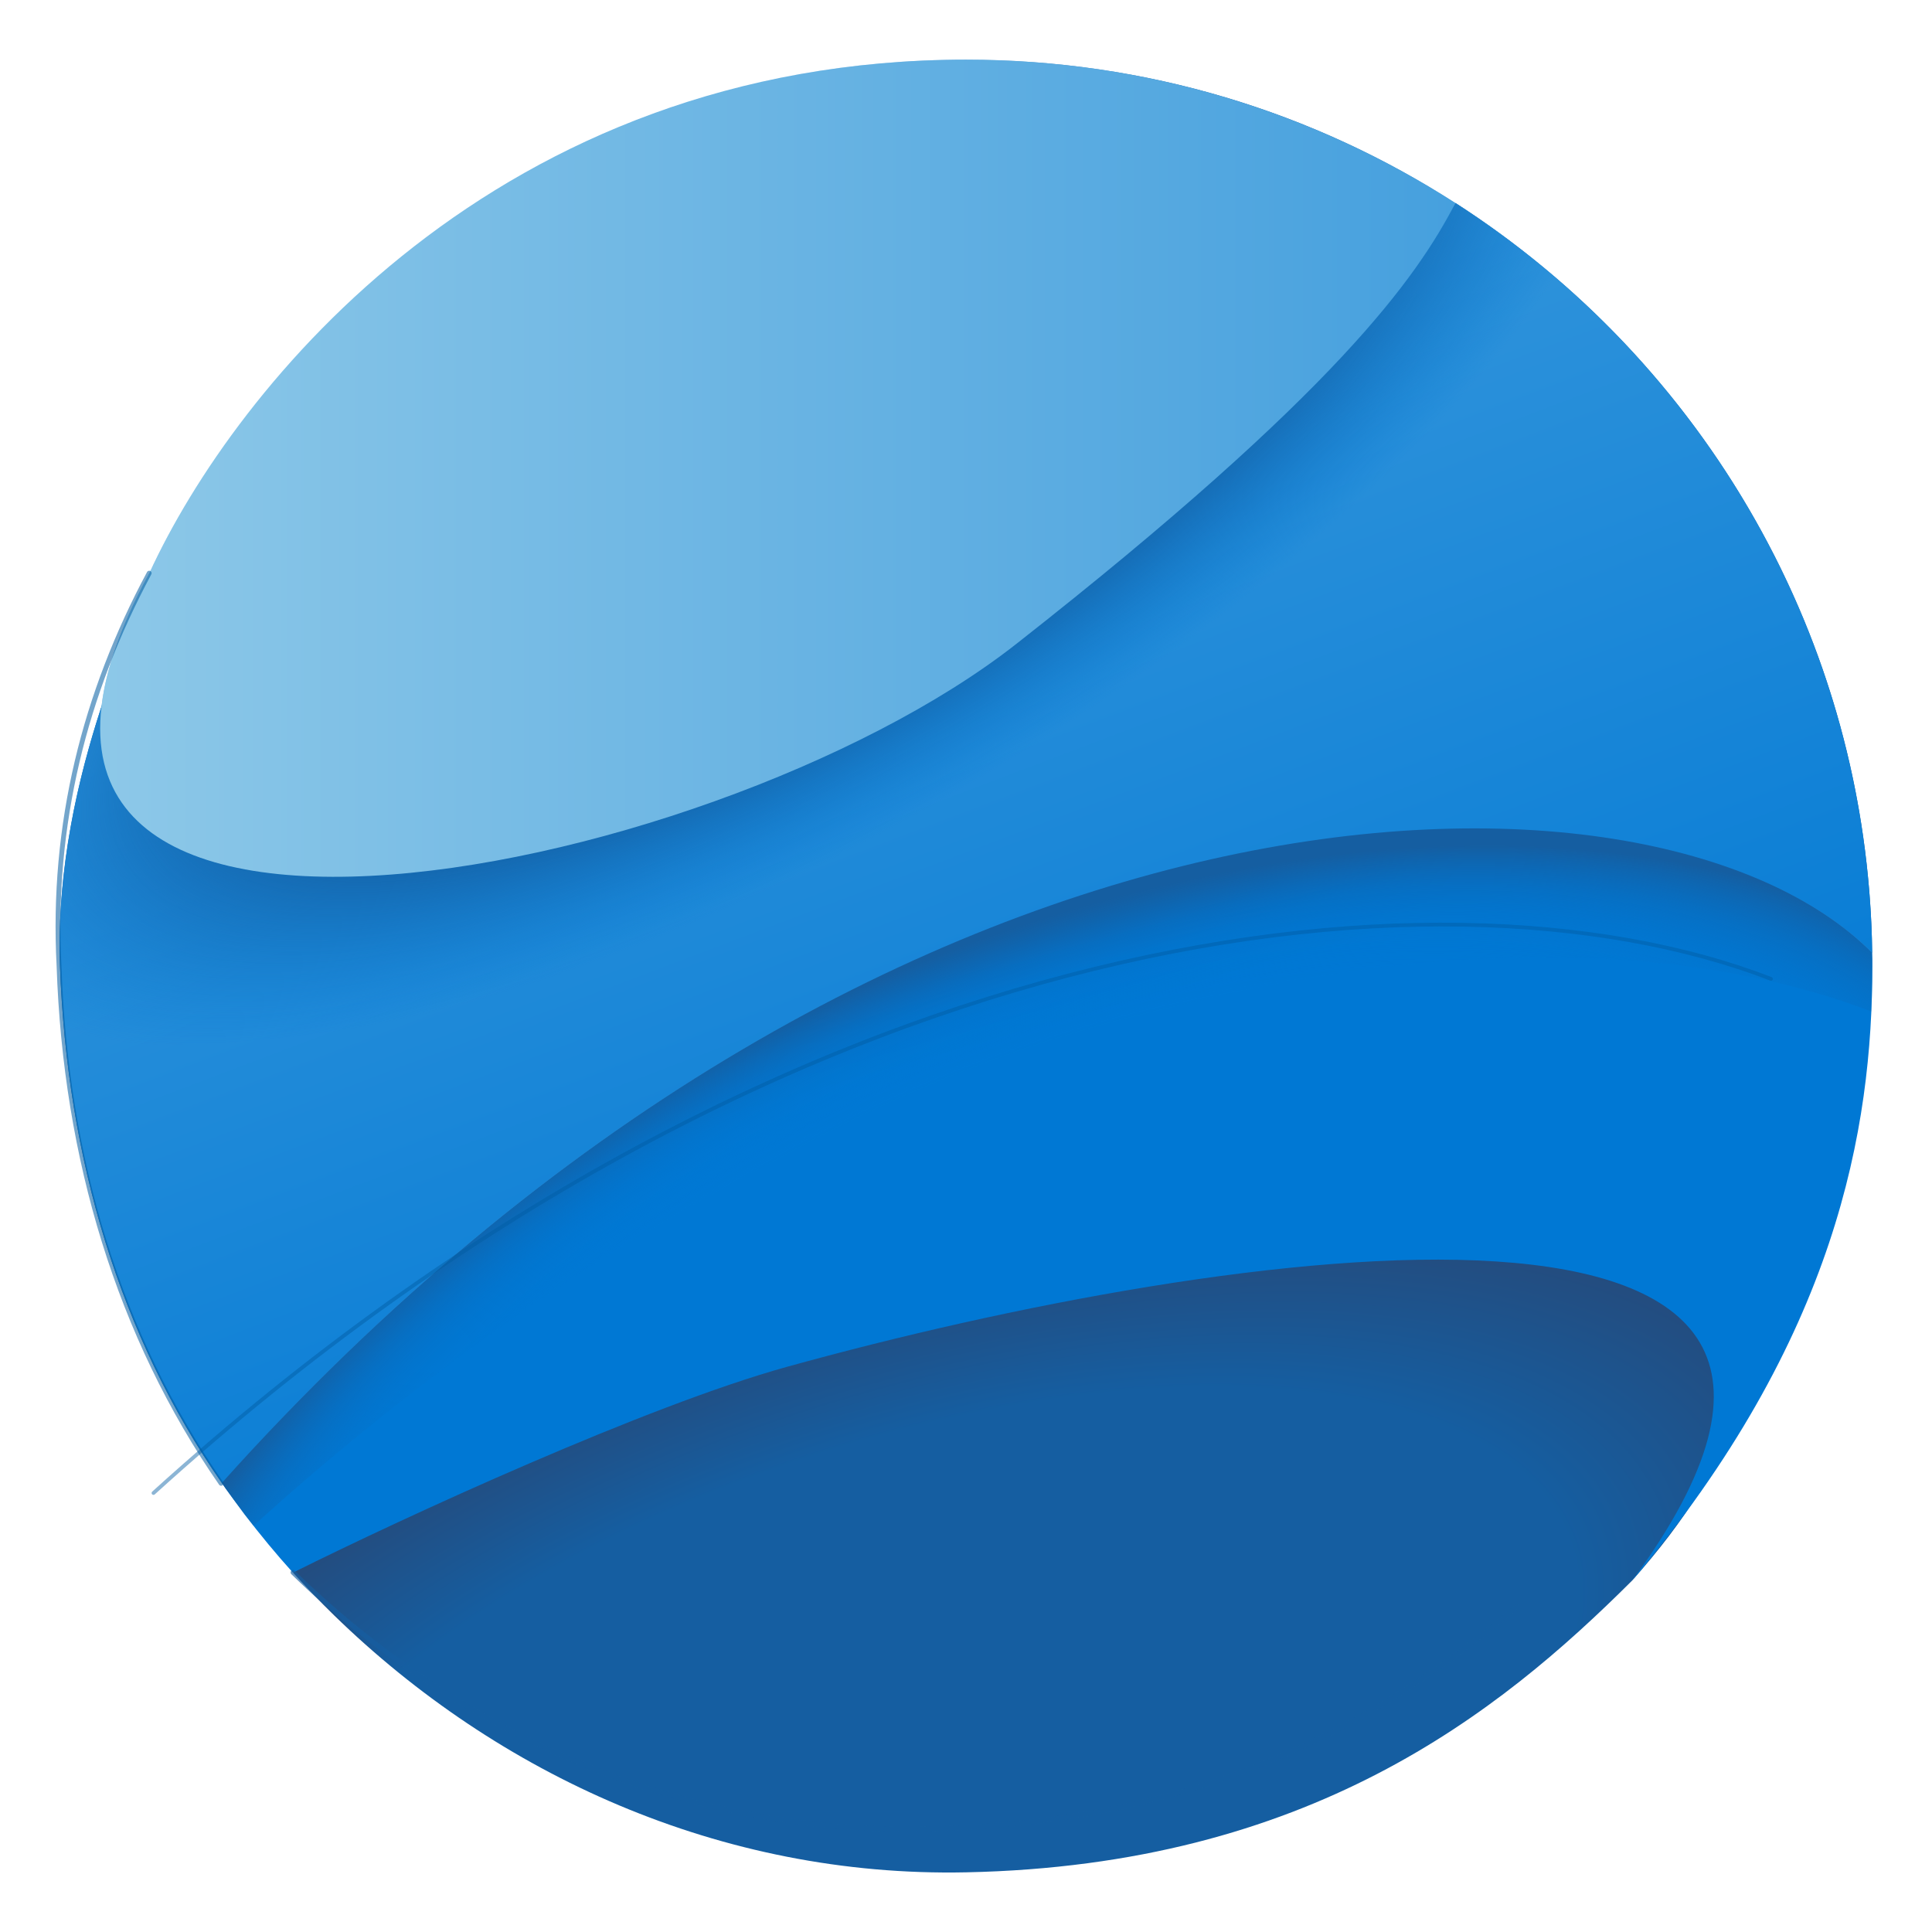
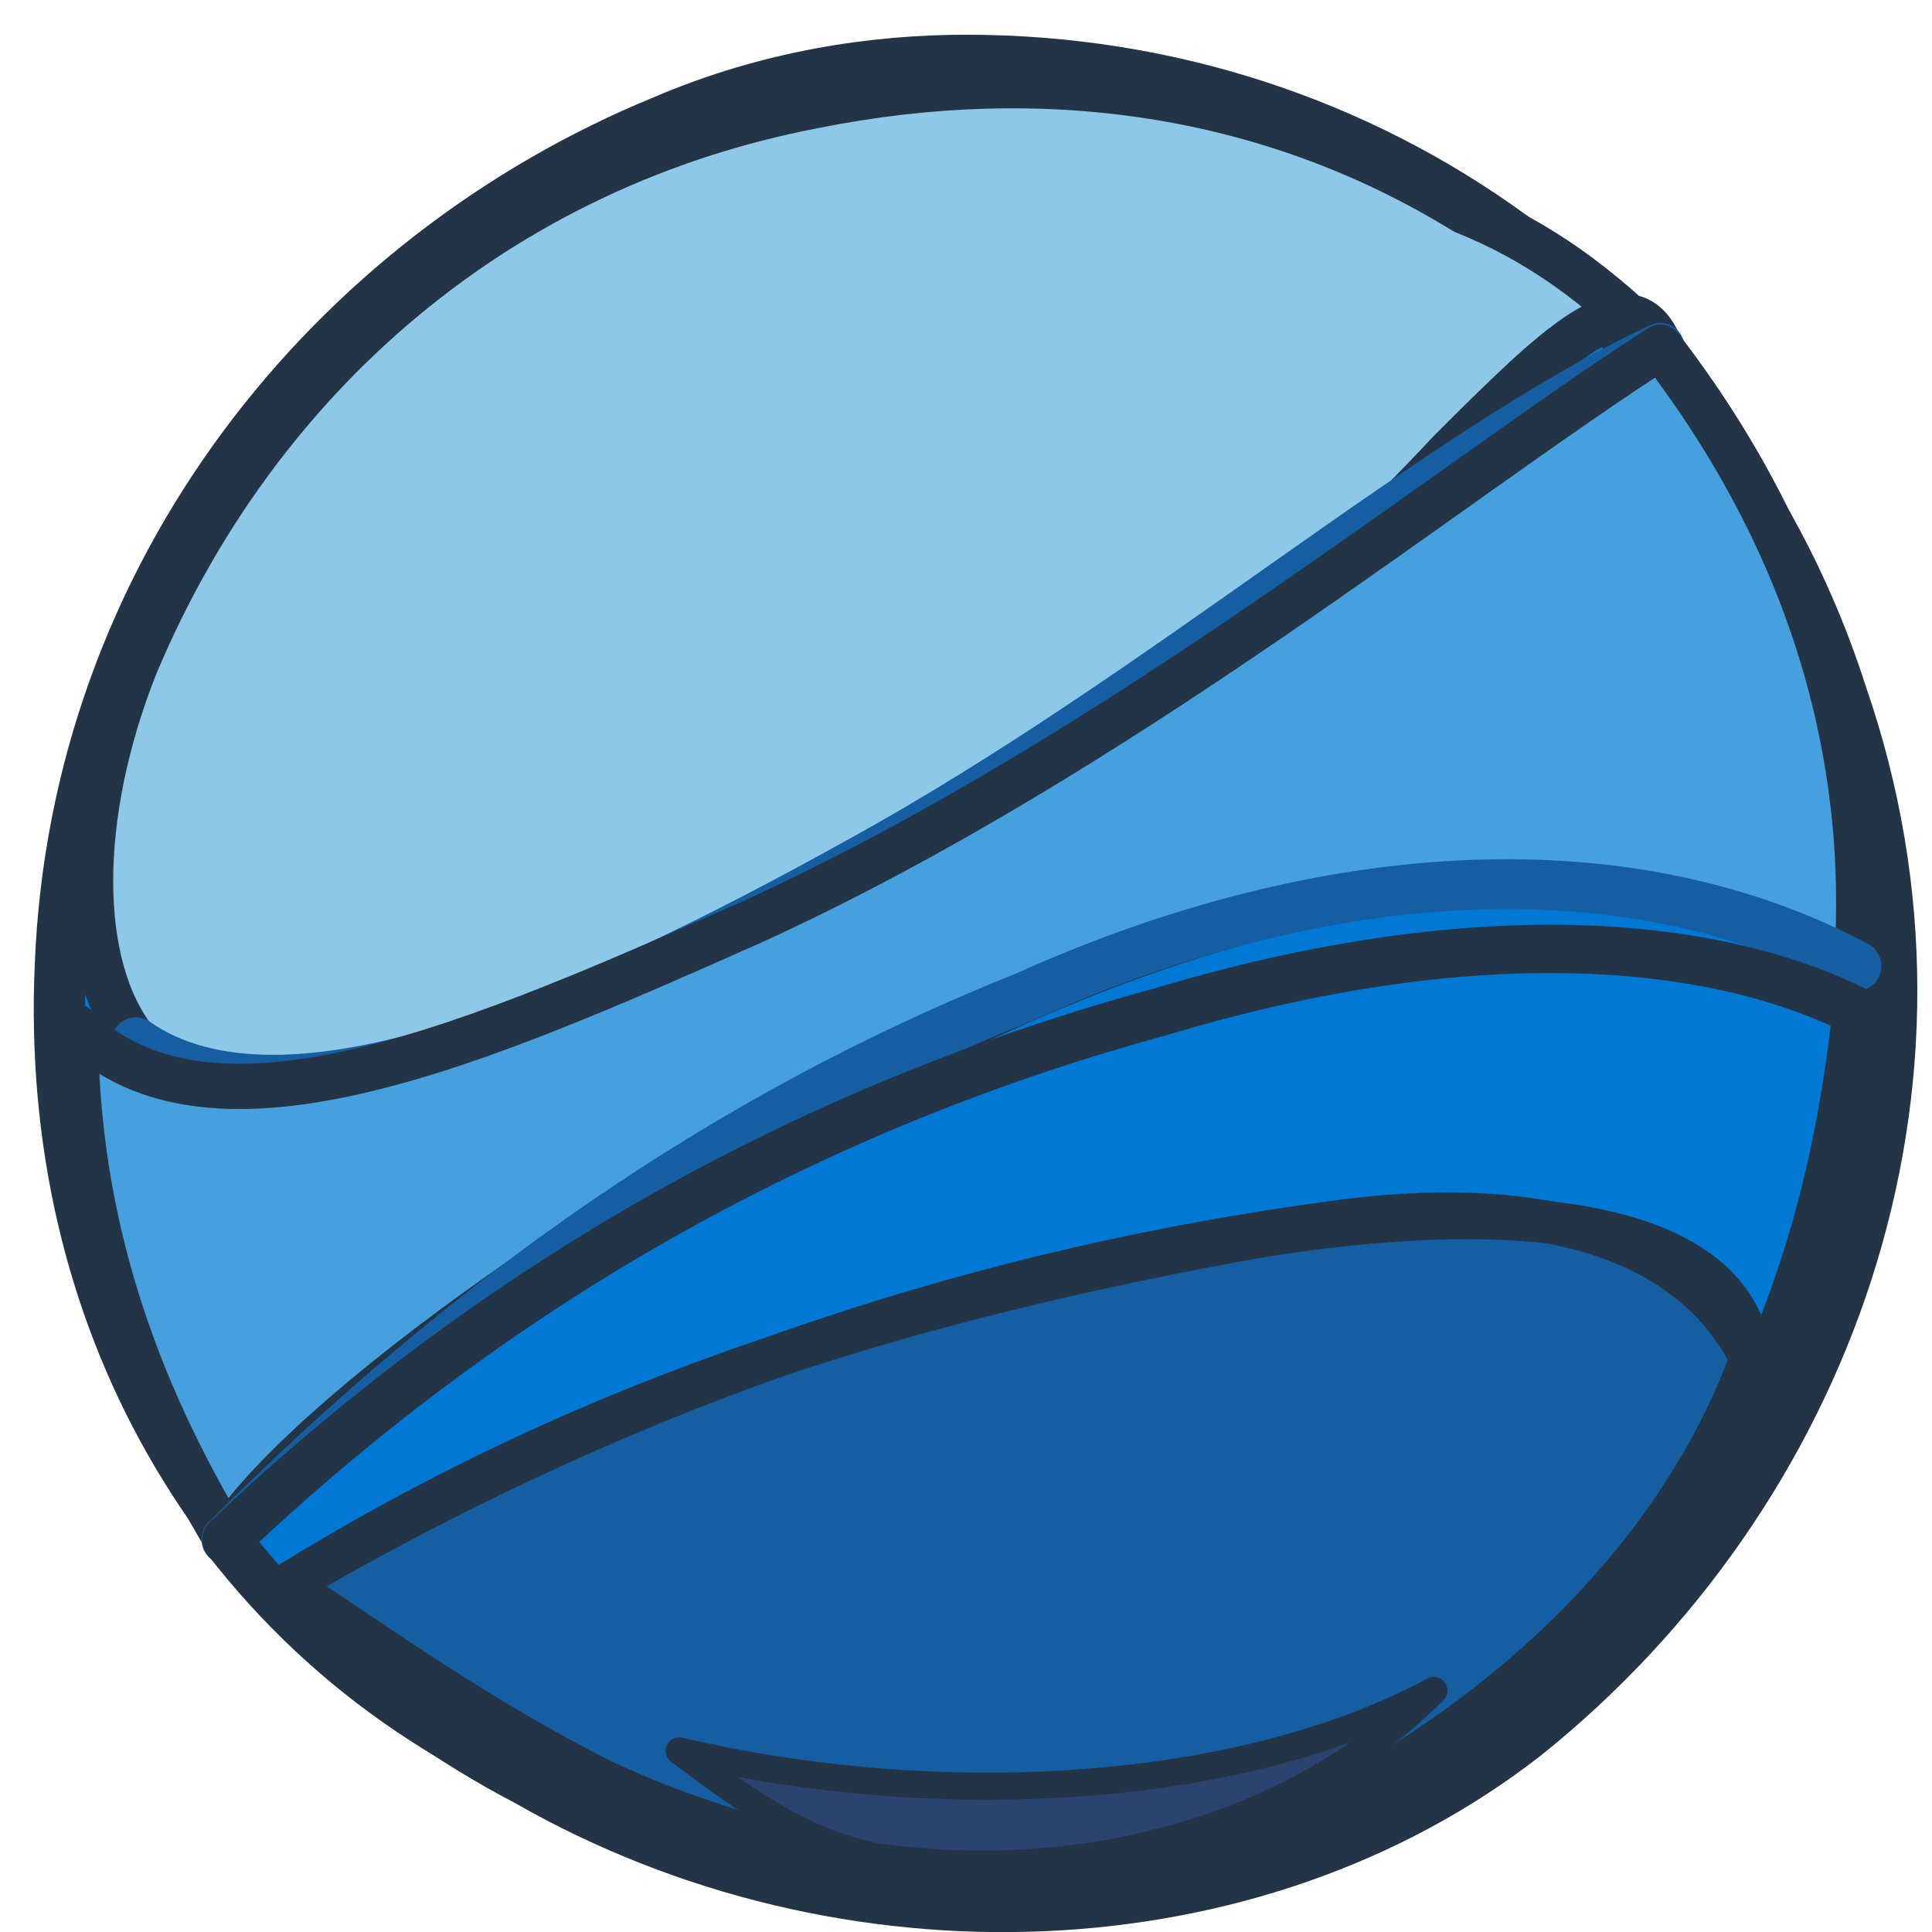
- <svg xmlns="http://www.w3.org/2000/svg" width="128" height="128" viewBox="0 0 128 128">
-   <defs>
-     <radialGradient id="bottom" cx="8.427" cy="16.459" r="10.218" gradientTransform="translate(-1.974 11.94) rotate(-18.519) scale(1 .461)" gradientUnits="userSpaceOnUse">
-       <stop offset=".638" stop-color="#155ea1" />
-       <stop offset="1" stop-color="#2a446f" />
-     </radialGradient>
-     <linearGradient id="wave" x1="11.471" y1="17.437" x2="9.03" y2="8.772" gradientUnits="userSpaceOnUse">
-       <stop offset=".881" stop-color="#0078d4" />
-       <stop offset=".942" stop-color="#0077d2" />
-       <stop offset=".964" stop-color="#0373cb" />
-       <stop offset=".98" stop-color="#086dbf" />
-       <stop offset=".993" stop-color="#0f65ae" />
-       <stop offset="1" stop-color="#155ea1" />
-     </linearGradient>
-     <radialGradient id="shadow" cx="10.368" cy="14.917" r="10.249" gradientTransform="translate(-2.848 10.997) rotate(-24.706) scale(1 .609)" gradientUnits="userSpaceOnUse">
-       <stop offset=".813" stop-color="#0078d4" stop-opacity="0" />
-       <stop offset=".835" stop-color="#0077d2" stop-opacity=".038" />
-       <stop offset=".865" stop-color="#0374cc" stop-opacity=".145" />
-       <stop offset=".899" stop-color="#066fc3" stop-opacity=".322" />
-       <stop offset=".937" stop-color="#0b69b7" stop-opacity=".568" />
-       <stop offset=".977" stop-color="#1261a7" stop-opacity=".88" />
-       <stop offset=".991" stop-color="#155ea1" />
-     </radialGradient>
-     <linearGradient id="upper" x1="5.698" y1=".268" x2="10.737" y2="13.549" gradientUnits="userSpaceOnUse">
-       <stop offset="0" stop-color="#46a0de" />
-       <stop offset="1" stop-color="#0078d4" />
-     </linearGradient>
-     <radialGradient id="highlight" cx="7.338" cy="4.4" r="3.483" gradientTransform="translate(13.71 -7.805) rotate(59.777) scale(1 2.648)" gradientUnits="userSpaceOnUse">
-       <stop offset=".621" stop-color="#155ea1" />
-       <stop offset=".967" stop-color="#0078d4" stop-opacity="0" />
-     </radialGradient>
-     <linearGradient id="crest" x1=".933" y1="4.362" x2="13.56" y2="4.362" gradientUnits="userSpaceOnUse">
-       <stop offset="0" stop-color="#8dc8e8" />
-       <stop offset="1" stop-color="#46a0de" />
-     </linearGradient>
-   </defs>
-   <g transform="scale(7.111111)">
-     <path d="M2.729 14.651c.124.137.252.27.384.399 1.521 1.481 3.599 2.442 5.889 2.394 3.185-.066 4.954-1.471 6.204-2.718 4.083-4.589-5.125-4.6-12.477-.075Z" fill="url(#bottom)" />
-     <path d="M17.444 9c0-.041 0-.082-.002-.124-2.064-2.064-9.245-1.902-15.375 4.94.012.017.024.034.035.051.038.053.102.141.178.243.142.187.292.368.449.542 1.046-.521 3.293-1.554 4.601-1.917 4.073-1.129 10.93-2.154 7.876 1.992 1.907-2.262 2.238-4.214 2.238-5.726Z" fill="url(#wave)" />
-     <path d="M17.443 8.876c-.037-2.591-1.241-4.899-3.11-6.423-.246-.201-.504-.389-.772-.561C12.867 3.224-.066 10.635 1.34 5.518c-.143.394-.539 1.268-.707 2.343-.056.361-.088.744-.074 1.14.064 1.789.558 3.45 1.508 4.816.012.017.024.034.035.051.038.053.102.141.178.243.027.035.055.069.082.104 5.793-5.248 11.915-6.009 15.072-4.791.006-.144.009-.285.009-.422 0-.041 0-.082-.002-.124Z" fill="url(#shadow)" />
-     <path d="M17.443 8.876c-.042-2.933-1.578-5.504-3.882-6.985C12.859 3.239-.366 10.807 1.392 5.339c-.03.289-.897 1.848-.833 3.661.064 1.789.558 3.45 1.508 4.816 6.131-6.842 13.311-7.003 15.375-4.94Z" fill="url(#upper)" />
-     <path d="M13.56 1.892c-1.315-.845-2.879-1.336-4.559-1.336C4.636.556 2.192 3.598 1.392 5.339c-.263.483-.405.894-.446 1.242-.215.655-.419 1.504-.387 2.419.008.228.023.453.045.677 2.801.363 7.555-1.141 9.977-3.042 2.076-1.629 3.39-2.825 4.253-3.737-.391-.374-.817-.711-1.274-1.005Z" fill="url(#highlight)" />
-     <circle cx="8.999" cy="8.999" r="8.445" fill="none" />
-     <path d="M13.56 1.892c-1.315-.845-2.879-1.336-4.559-1.336C4.636.556 2.192 3.598 1.392 5.339c-2.39 4.382 5.197 2.921 8.077.66 2.999-2.354 3.732-3.418 4.091-4.108Z" fill="url(#crest)" />
-     <g fill="none" stroke-linecap="round" stroke-linejoin="round">
-       <path d="M1.39 5.34c-.6 1.12-.91 2.34-.84 3.66.06 1.79.56 3.45 1.51 4.82" stroke="#005ba1" stroke-width=".045" opacity=".55" />
-       <path d="M2.73 14.65c1.52 1.48 3.6 2.44 5.89 2.39 2.61-.05 4.26-1.01 5.51-2.07" stroke="#155ea1" stroke-width=".045" opacity=".65" />
-       <path d="M1.43 13.91c5.79-5.25 11.91-6.01 15.07-4.79" stroke="#005ba1" stroke-width=".035" opacity=".45" />
-     </g>
-   </g>
+ <svg xmlns="http://www.w3.org/2000/svg" width="128" height="128" viewBox="0 0 128 128" fill="none" stroke-linecap="round" stroke-linejoin="round">
+   <path d="M64 4            C91 4 114 21 122 46            C131 72 121 99 101 115            C83 129 56 130 35 118            C14 107 3 87 4 64            C5 38 22 17 44 8            C51 5 58 4 64 4Z" fill="#0078D4" stroke="#243447" stroke-width="3.4" />
+   <path d="M97 14            C84 6 69 4 54 7            C33 11 17 25 9 44            C5 54 5 64 9 69            C14 75 27 73 42 67            C63 59 82 45 96 30            C103 23 108 18 110 23            C106 19 102 16 97 14Z" fill="#8DC8E8" stroke="#243447" stroke-width="3" stroke-linejoin="round" />
+   <path d="M9 69            C19 76 39 67 57 57            C77 46 95 30 110 23" fill="none" stroke="#155EA1" stroke-width="3.2" />
+   <path d="M110 23            C120 36 124 50 123 64            C104 54 83 59 64 68            C42 78 20 94 15 102            C9 92 5 81 5 68            C14 77 32 69 50 61            C74 50 96 32 110 23Z" fill="#46A0DE" stroke="#243447" stroke-width="3" stroke-linejoin="round" />
+   <path d="M15 102            C31 86 48 74 68 66            C88 57 108 56 123 64" fill="none" stroke="#155EA1" stroke-width="3.3" />
+   <path d="M15 102            C34 84 55 73 77 67            C97 61 113 62 123 67            C121 86 114 101 100 113            C84 126 62 128 43 121            C31 117 22 111 15 102Z" fill="#0078D4" stroke="#243447" stroke-width="3.2" stroke-linejoin="round" />
+   <path d="M19 105            C40 92 61 86 83 82            C101 79 115 81 116 90            C112 101 103 111 91 118            C75 127 55 125 40 118            C32 114 25 109 19 105Z" fill="#155EA1" stroke="#243447" stroke-width="2.8" stroke-linejoin="round" />
+   <path d="M19 105            C43 91 66 84 88 81            C102 79 112 82 116 90" fill="none" stroke="#243447" stroke-width="2.8" />
+   <path d="M45 116            C62 120 82 119 95 112            C86 121 72 125 58 123            C53 122 49 119 45 116Z" fill="#2A446F" stroke="#243447" stroke-width="1.8" stroke-linejoin="round" />
</svg>
